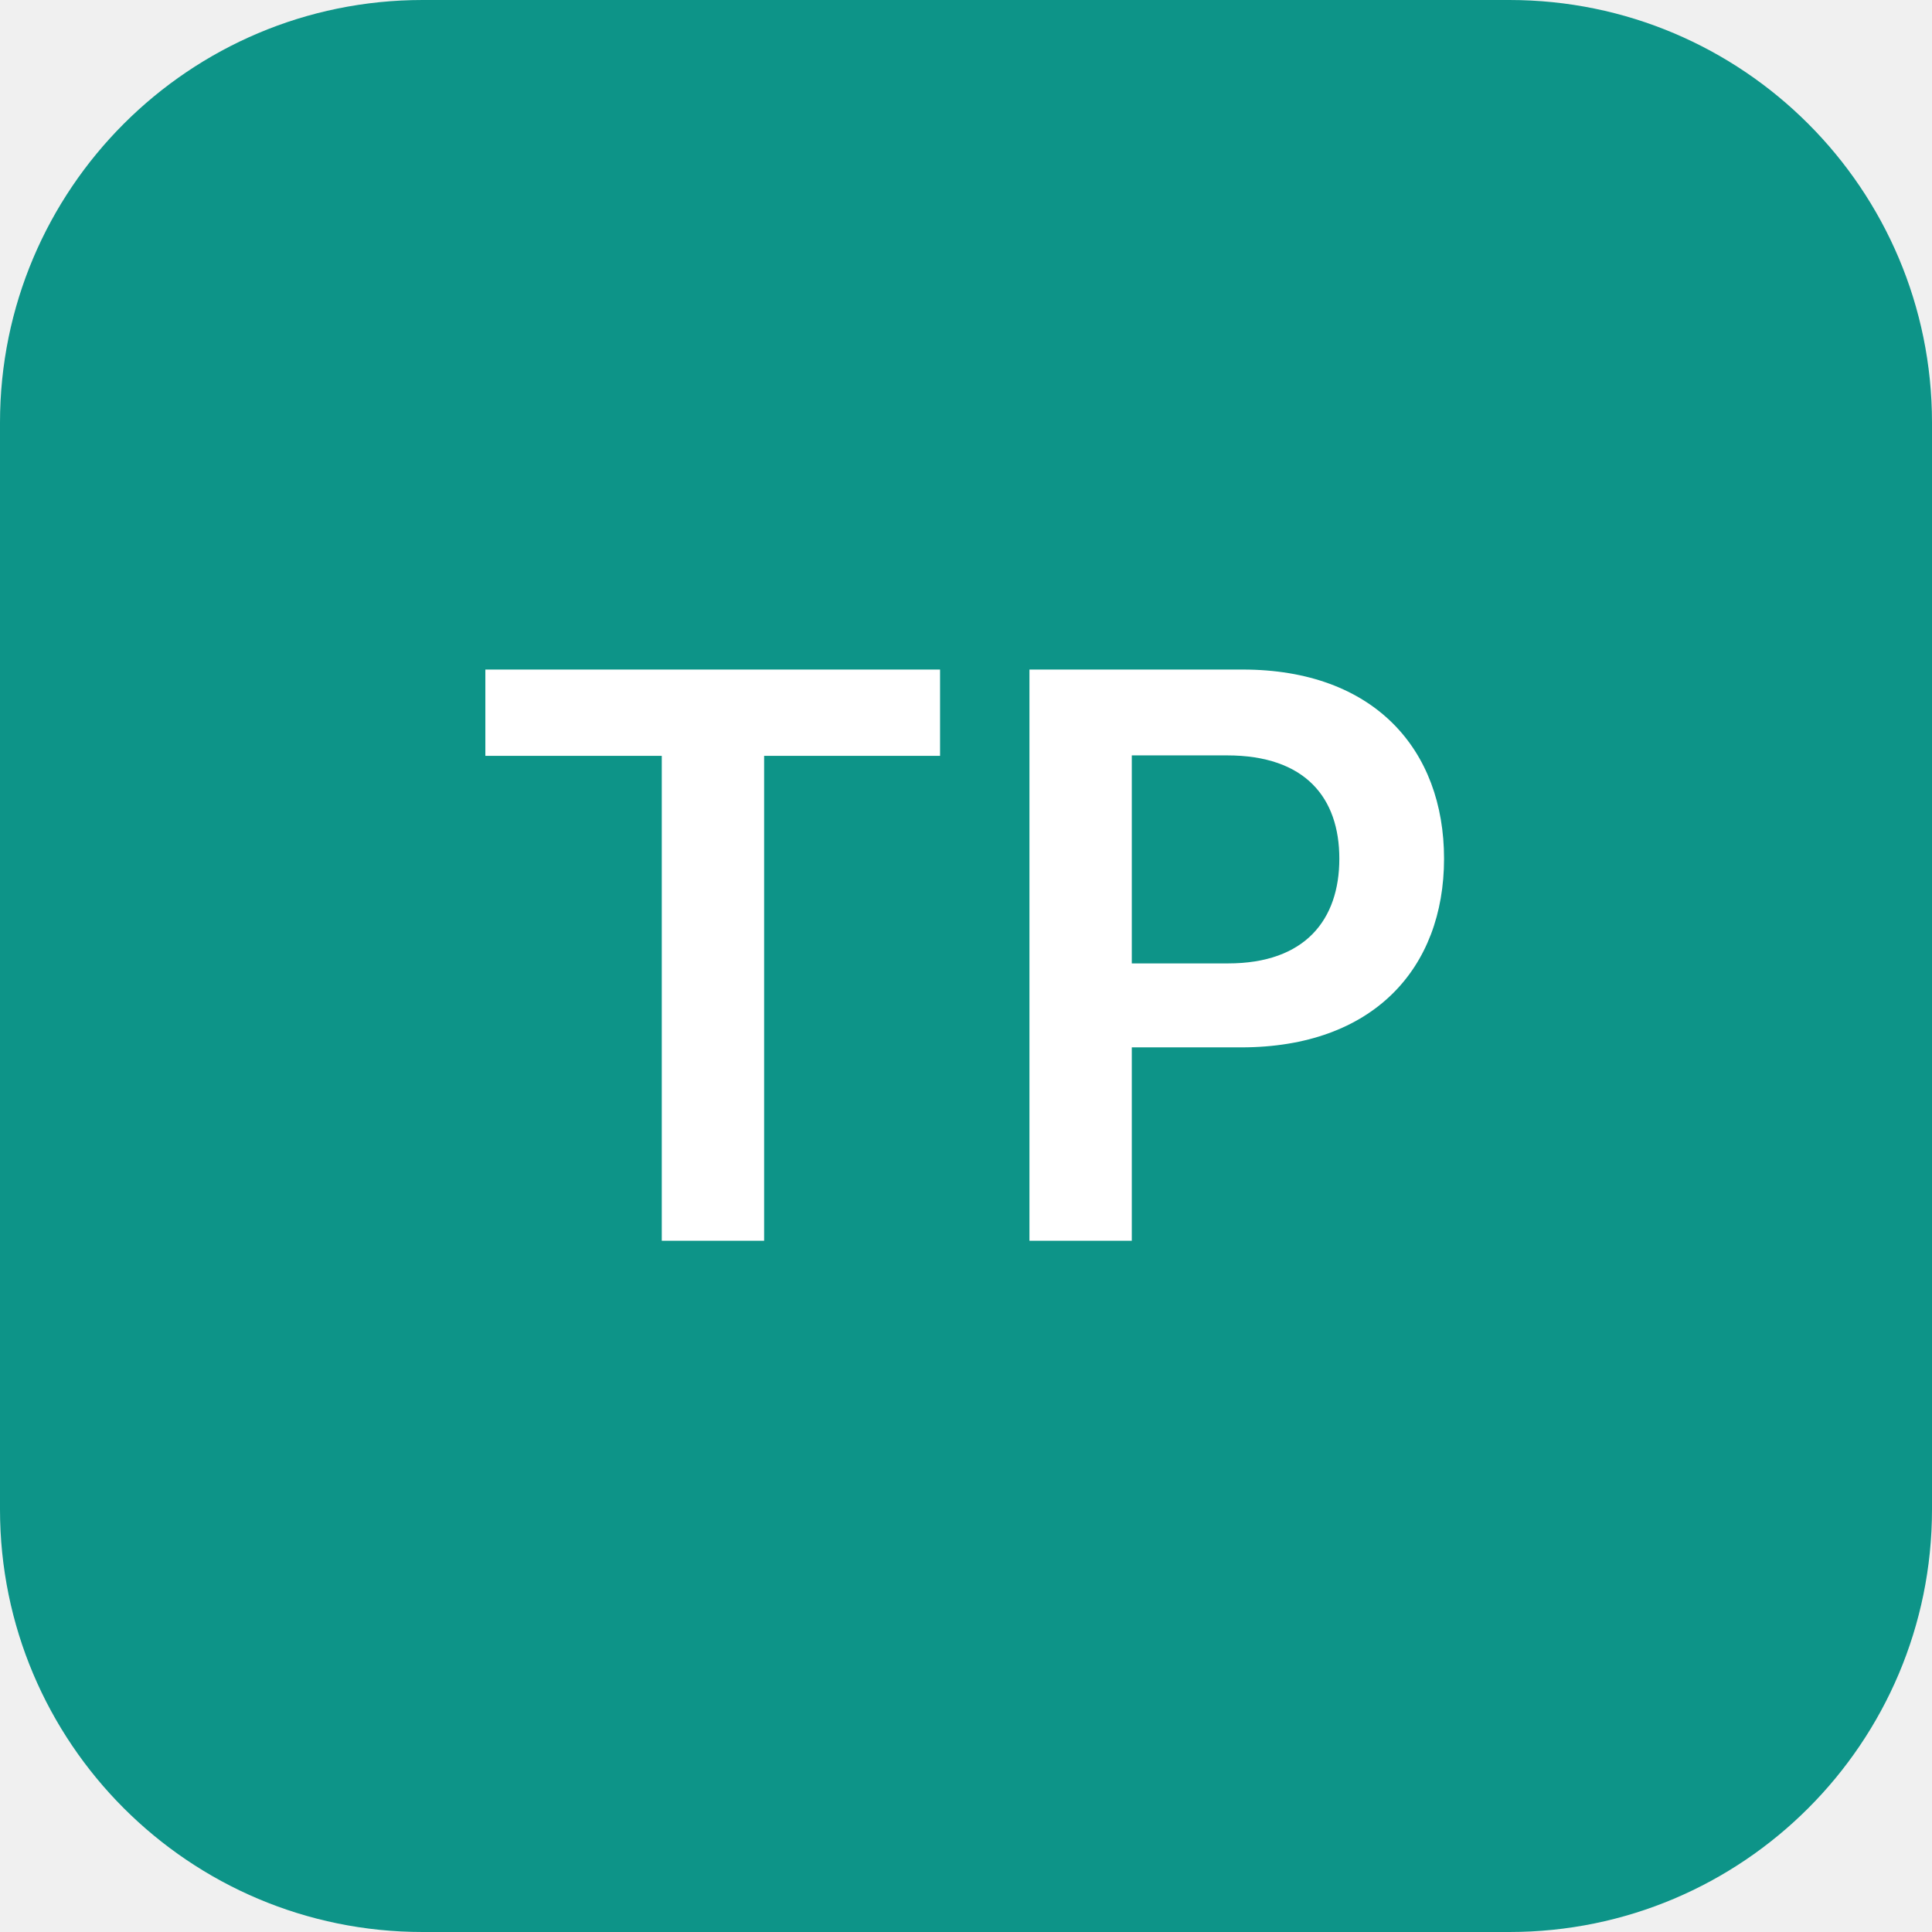
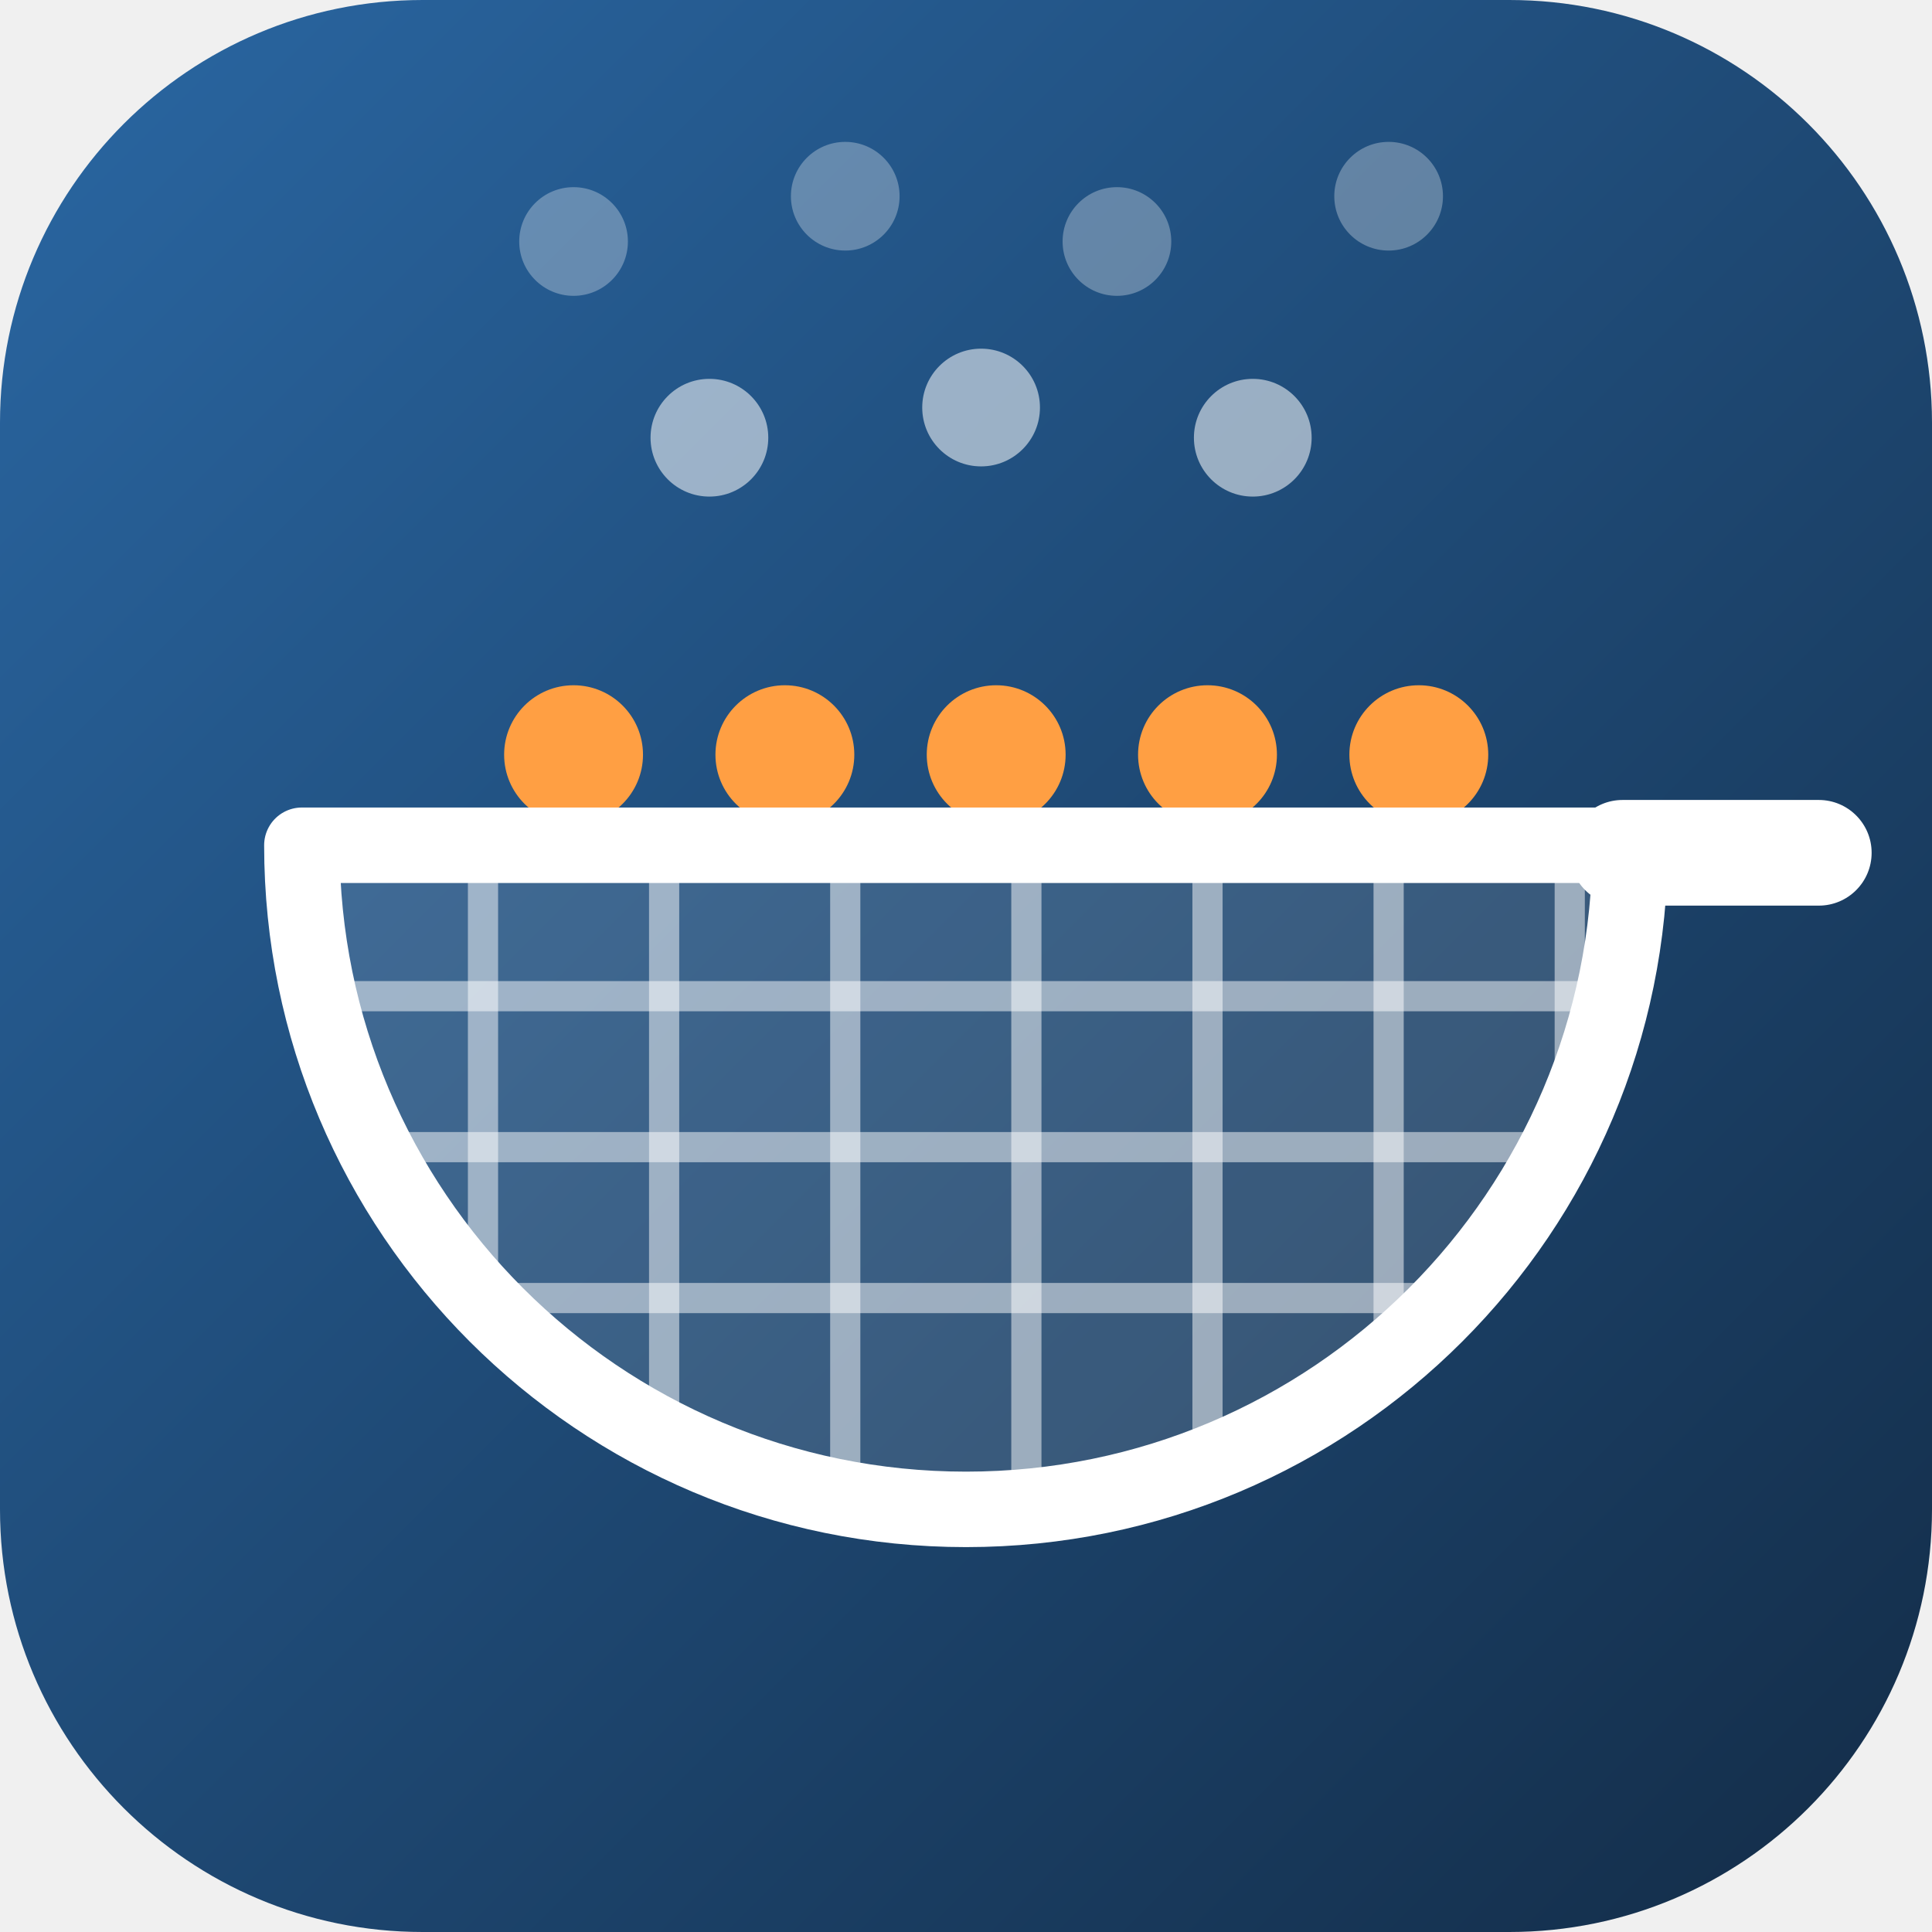
- <svg xmlns="http://www.w3.org/2000/svg" viewBox="0 0 64 64">
-   <rect width="64" height="64" rx="14" fill="#0d9488" />
-   <text x="32" y="32" dy="0.35em" text-anchor="middle" font-family="ui-sans-serif, system-ui, -apple-system, sans-serif" font-size="26" font-weight="600" fill="#ffffff">TP</text>
+ <svg xmlns="http://www.w3.org/2000/svg" viewBox="0 0 128 128" width="128" height="128" role="img" aria-label="Sift: a sieve that catches trading ideas">
+   <defs>
+     <linearGradient id="bg" x1="0" y1="0" x2="1" y2="1">
+       <stop offset="0" stop-color="#2a67a3" />
+       <stop offset="1" stop-color="#132c47" />
+     </linearGradient>
+     <clipPath id="bowl">
+       <path d="M20 56 H108 A44 44 0 0 1 20 56 Z" />
+     </clipPath>
+   </defs>
+   <rect width="128" height="128" rx="28" fill="url(#bg)" />
+   <g fill="#ffffff">
+     <circle cx="38" cy="16" r="3.6" fill-opacity=".30" />
+     <circle cx="56" cy="13" r="3.6" fill-opacity=".30" />
+     <circle cx="74" cy="16" r="3.6" fill-opacity=".30" />
+     <circle cx="92" cy="13" r="3.6" fill-opacity=".30" />
+     <circle cx="47" cy="29" r="3.9" fill-opacity=".55" />
+     <circle cx="65" cy="27" r="3.9" fill-opacity=".55" />
+     <circle cx="83" cy="29" r="3.9" fill-opacity=".55" />
+   </g>
+   <path d="M20 56 H108 A44 44 0 0 1 20 56 Z" fill="#ffffff" fill-opacity=".13" />
+   <g clip-path="url(#bowl)" stroke="#ffffff" stroke-opacity=".5" stroke-width="2">
+     <path d="M32 56V100M44 56V100M56 56V100M68 56V100M80 56V100M92 56V100M104 56V100" />
+     <path d="M20 66H108M20 76H108M20 86H108" />
+   </g>
+   <g fill="#ff9f43">
+     <circle cx="38" cy="50" r="4.6" />
+     <circle cx="52" cy="50" r="4.6" />
+     <circle cx="66" cy="50" r="4.6" />
+     <circle cx="80" cy="50" r="4.6" />
+     <circle cx="94" cy="50" r="4.6" />
+   </g>
+   <path d="M20 56 H108 A44 44 0 0 1 20 56 Z" fill="none" stroke="#ffffff" stroke-width="5" stroke-linejoin="round" />
+   <rect x="104" y="53" width="20" height="7" rx="3.5" fill="#ffffff" />
</svg>
